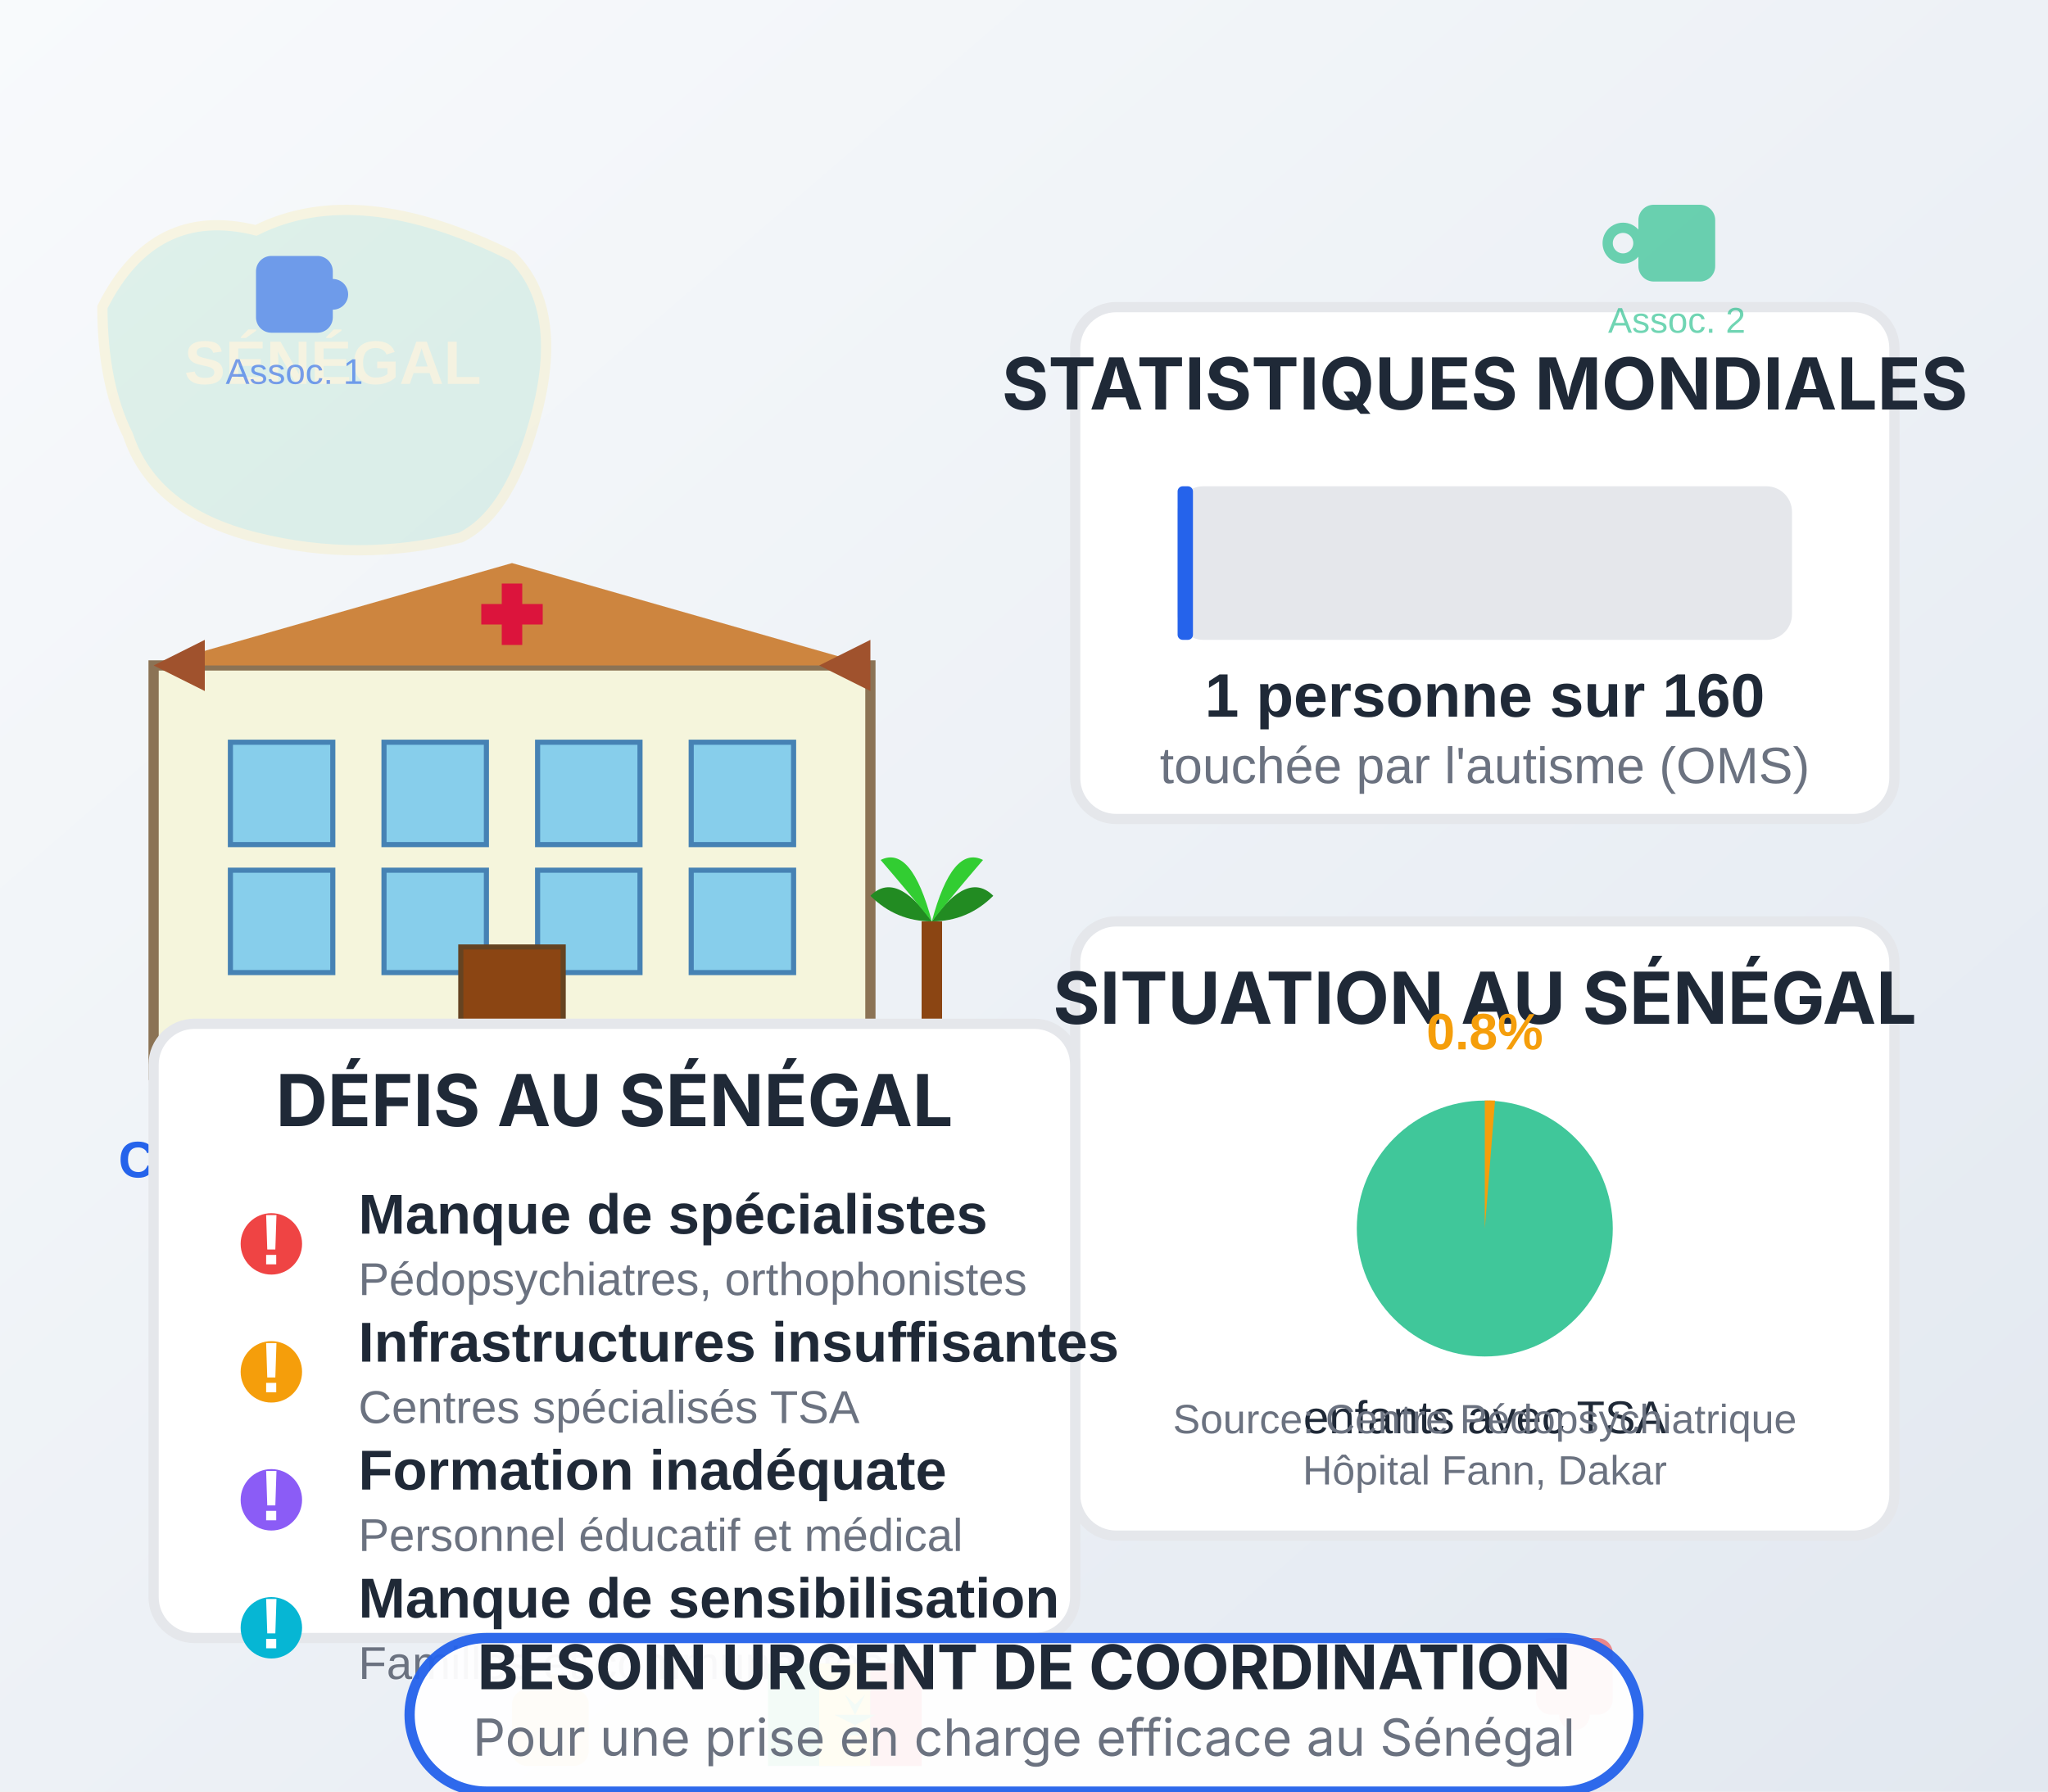
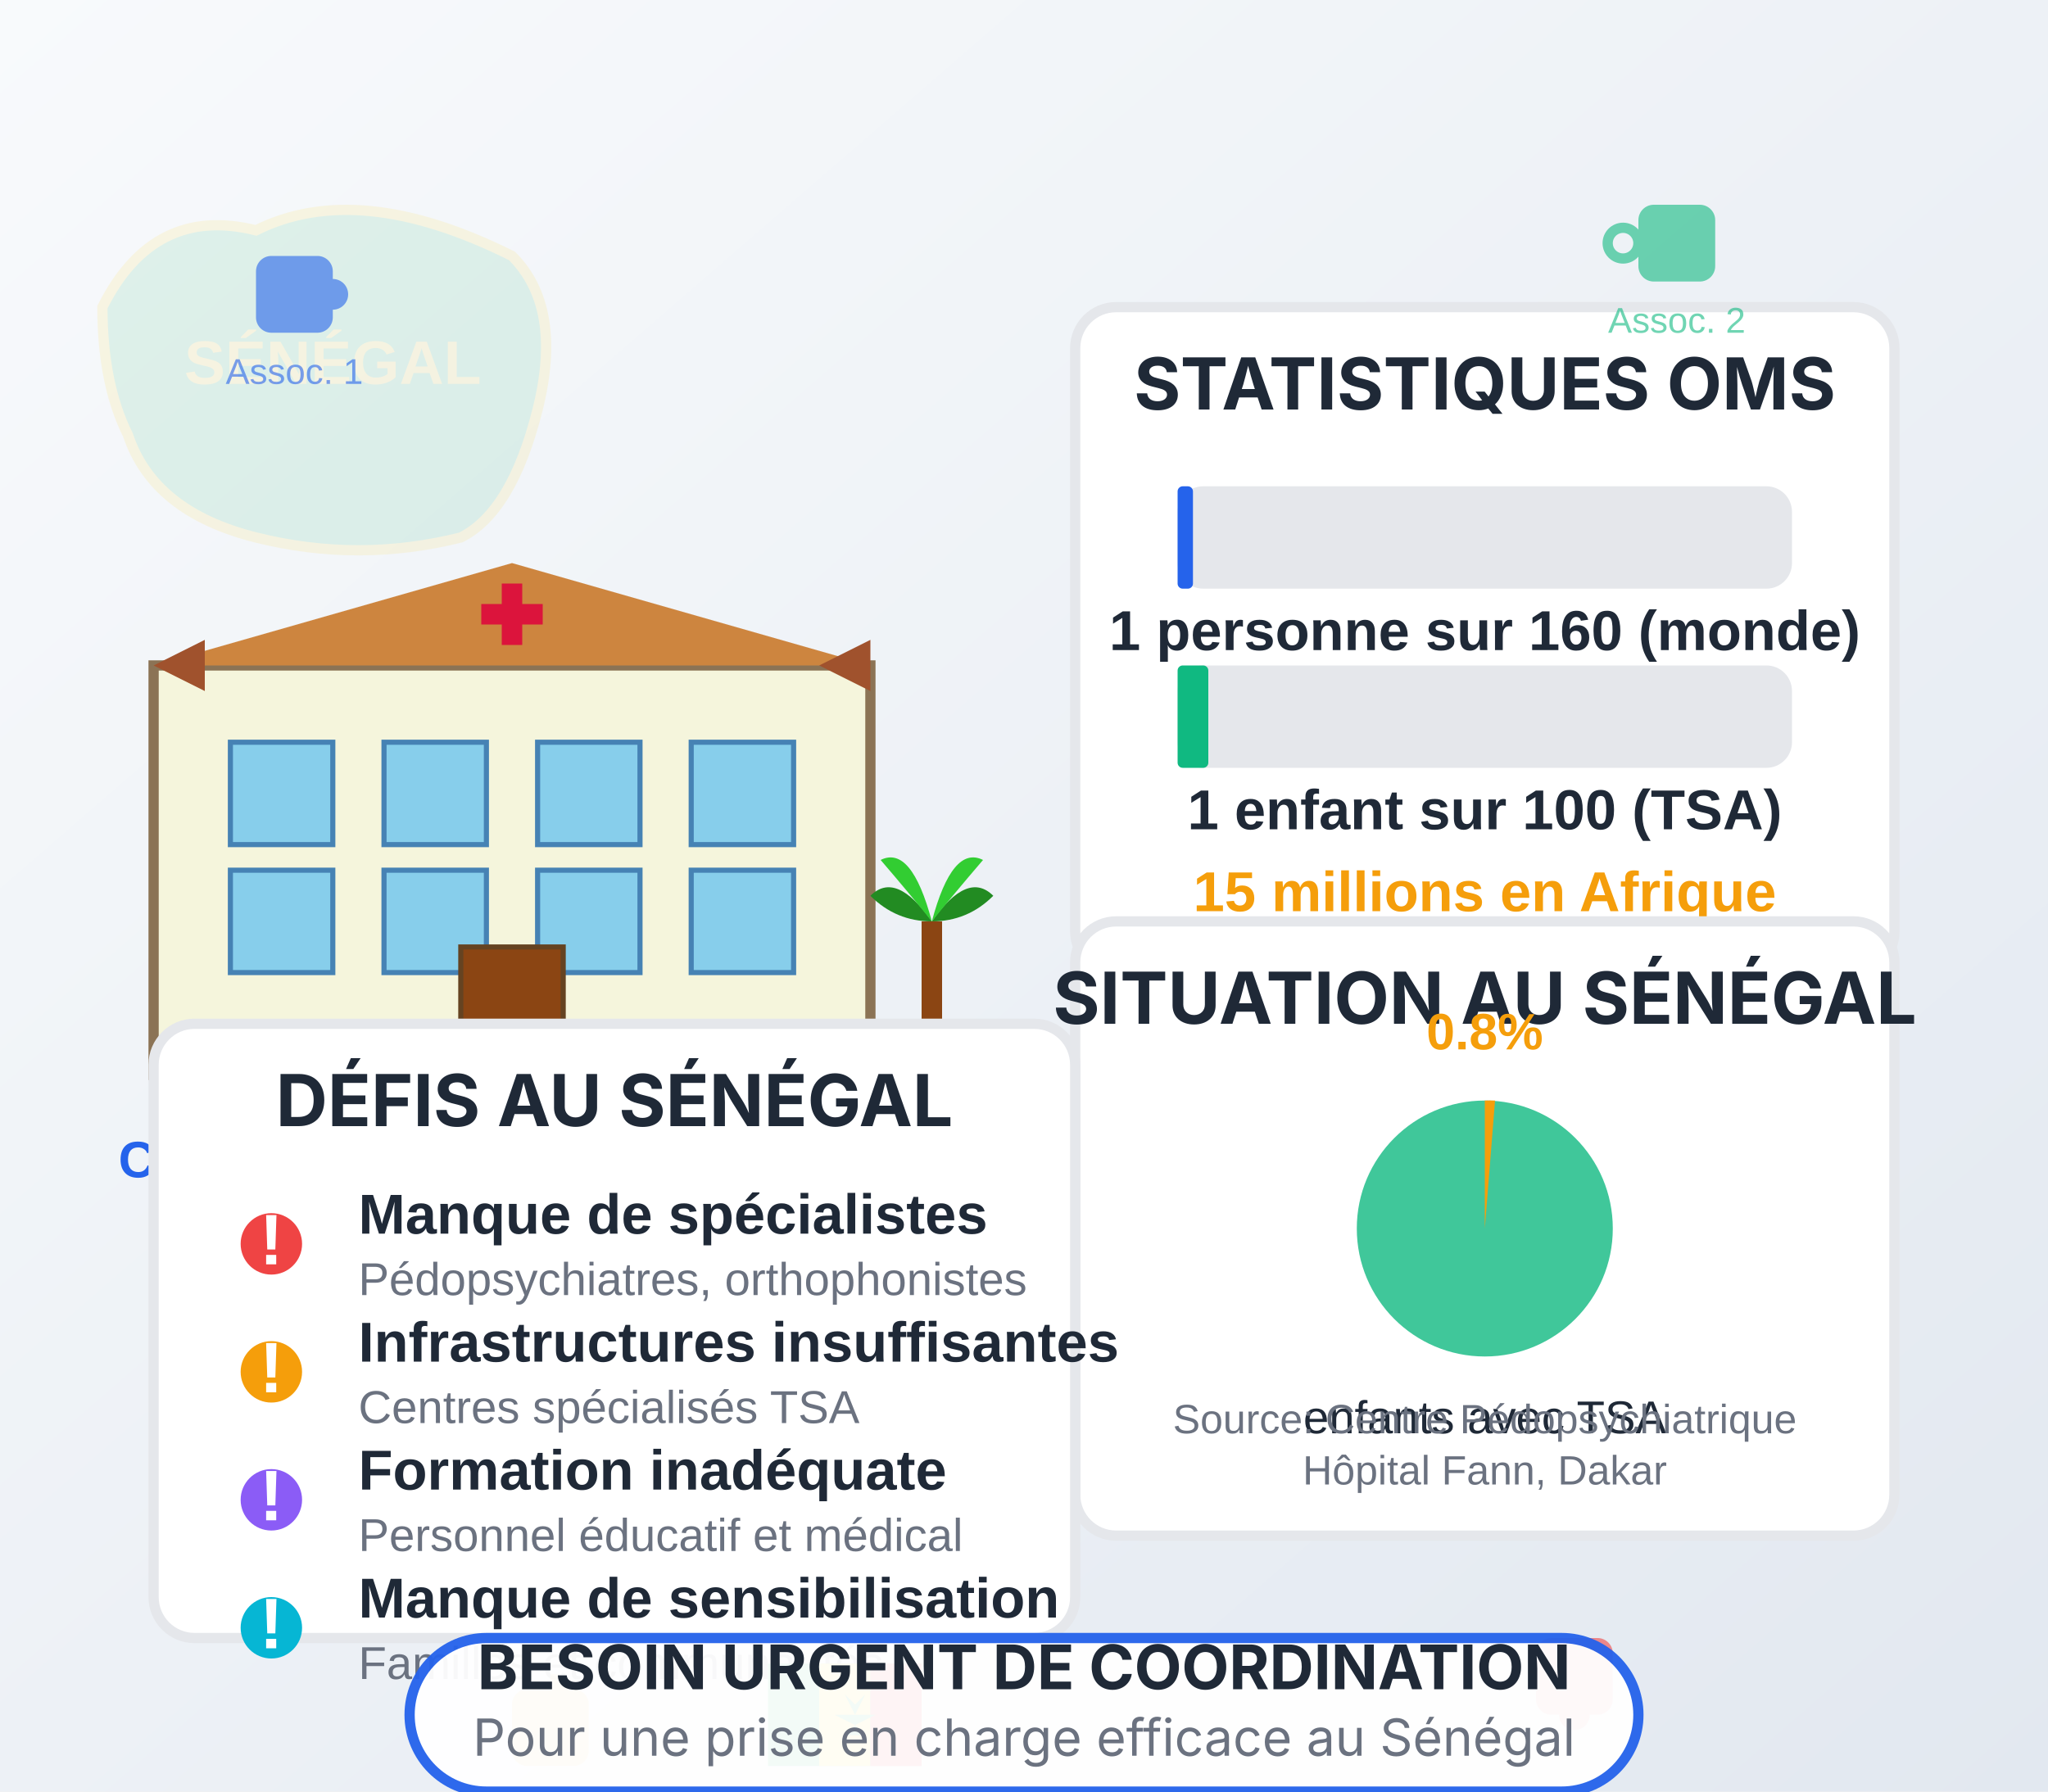
<svg xmlns="http://www.w3.org/2000/svg" width="400" height="350" viewBox="0 0 400 350">
  <defs>
    <linearGradient id="bgGrad" x1="0%" y1="0%" x2="100%" y2="100%">
      <stop offset="0%" style="stop-color:#f8fafc;stop-opacity:1" />
      <stop offset="100%" style="stop-color:#e2e8f0;stop-opacity:1" />
    </linearGradient>
    <filter id="textShadow" x="-20%" y="-20%" width="140%" height="140%">
      <feDropShadow dx="1" dy="1" stdDeviation="1" flood-color="#000" flood-opacity="0.3" />
    </filter>
  </defs>
  <rect width="400" height="350" fill="url(#bgGrad)" />
  <g transform="translate(20, 20)" opacity="0.1">
    <path d="M 0 40 Q 10 20 30 25 Q 50 15 80 30 Q 90 40 85 60 Q 80 80 70 85 Q 50 90 30 85 Q 10 80 5 65 Q 0 55 0 40 Z" fill="#00A651" stroke="#FFCD00" stroke-width="2" />
    <text x="45" y="55" font-family="Arial" font-size="12" font-weight="bold" text-anchor="middle" fill="#FFCD00">
      SÉNÉGAL
    </text>
  </g>
  <g transform="translate(30, 100)">
    <rect x="0" y="30" width="140" height="80" fill="#F5F5DC" stroke="#8B7355" stroke-width="2" />
    <polygon points="0,30 70,10 140,30" fill="#CD853F" />
    <polygon points="0,30 10,25 10,35" fill="#A0522D" />
    <polygon points="130,30 140,25 140,35" fill="#A0522D" />
    <rect x="15" y="45" width="20" height="20" fill="#87CEEB" stroke="#4682B4" stroke-width="1" />
    <rect x="45" y="45" width="20" height="20" fill="#87CEEB" stroke="#4682B4" stroke-width="1" />
    <rect x="75" y="45" width="20" height="20" fill="#87CEEB" stroke="#4682B4" stroke-width="1" />
    <rect x="105" y="45" width="20" height="20" fill="#87CEEB" stroke="#4682B4" stroke-width="1" />
    <rect x="15" y="70" width="20" height="20" fill="#87CEEB" stroke="#4682B4" stroke-width="1" />
    <rect x="45" y="70" width="20" height="20" fill="#87CEEB" stroke="#4682B4" stroke-width="1" />
    <rect x="75" y="70" width="20" height="20" fill="#87CEEB" stroke="#4682B4" stroke-width="1" />
    <rect x="105" y="70" width="20" height="20" fill="#87CEEB" stroke="#4682B4" stroke-width="1" />
    <rect x="60" y="85" width="20" height="25" fill="#8B4513" stroke="#654321" stroke-width="1" />
    <g transform="translate(70, 20)">
      <rect x="-6" y="-2" width="12" height="4" fill="#DC143C" />
      <rect x="-2" y="-6" width="4" height="12" fill="#DC143C" />
    </g>
    <g transform="translate(150, 60)">
      <rect x="0" y="20" width="4" height="40" fill="#8B4513" />
      <path d="M 2 20 Q -5 10 -10 15 Q -5 20 2 20" fill="#228B22" />
      <path d="M 2 20 Q 9 10 14 15 Q 9 20 2 20" fill="#228B22" />
      <path d="M 2 20 Q -2 5 -8 8 Q -2 15 2 20" fill="#32CD32" />
      <path d="M 2 20 Q 6 5 12 8 Q 6 15 2 20" fill="#32CD32" />
    </g>
    <rect x="20" y="120" width="100" height="25" fill="white" stroke="#2563EB" stroke-width="2" rx="3" />
    <text x="70" y="130" font-family="Arial" font-size="10" font-weight="bold" text-anchor="middle" fill="#2563EB">
      CENTRE PÉDOPSYCHIATRIQUE
    </text>
    <text x="70" y="140" font-family="Arial" font-size="8" text-anchor="middle" fill="#2563EB">
      HÔPITAL FANN - DAKAR
    </text>
  </g>
  <g transform="translate(220, 70)">
-     <rect x="-10" y="-10" width="160" height="100" fill="white" stroke="#E5E7EB" stroke-width="2" rx="8" />
+     <rect x="-10" y="-10" width="160" height="130" fill="white" stroke="#E5E7EB" stroke-width="2" rx="8" />
    <text x="70" y="10" font-family="Inter, sans-serif" font-size="14" font-weight="bold" text-anchor="middle" fill="#1F2937">
-       STATISTIQUES MONDIALES
+       STATISTIQUES OMS
    </text>
    <g transform="translate(10, 25)">
-       <rect x="0" y="0" width="120" height="30" fill="#E5E7EB" rx="5" />
-       <rect x="0" y="0" width="3" height="30" fill="#2563EB" rx="1" />
-       <text x="60" y="45" font-family="Arial" font-size="12" font-weight="bold" text-anchor="middle" fill="#1F2937">
-         1 personne sur 160
-       </text>
-       <text x="60" y="58" font-family="Arial" font-size="10" text-anchor="middle" fill="#6B7280">
-         touchée par l'autisme (OMS)
+       <rect x="0" y="0" width="120" height="20" fill="#E5E7EB" rx="5" />
+       <rect x="0" y="0" width="3" height="20" fill="#2563EB" rx="1" />
+       <text x="60" y="32" font-family="Arial" font-size="11" font-weight="bold" text-anchor="middle" fill="#1F2937">
+         1 personne sur 160 (monde)
      </text>
    </g>
+     <g transform="translate(10, 60)">
+       <rect x="0" y="0" width="120" height="20" fill="#E5E7EB" rx="5" />
+       <rect x="0" y="0" width="6" height="20" fill="#10B981" rx="1" />
+       <text x="60" y="32" font-family="Arial" font-size="11" font-weight="bold" text-anchor="middle" fill="#1F2937">
+         1 enfant sur 100 (TSA)
+       </text>
+     </g>
+     <text x="70" y="108" font-family="Arial" font-size="11" font-weight="bold" text-anchor="middle" fill="#F59E0B">
+       15 millions en Afrique
+     </text>
  </g>
  <g transform="translate(220, 190)">
    <rect x="-10" y="-10" width="160" height="120" fill="white" stroke="#E5E7EB" stroke-width="2" rx="8" />
    <text x="70" y="10" font-family="Inter, sans-serif" font-size="14" font-weight="bold" text-anchor="middle" fill="#1F2937">
      SITUATION AU SÉNÉGAL
    </text>
    <g transform="translate(70, 50)">
      <circle cx="0" cy="0" r="25" fill="#10B981" opacity="0.8" />
      <path d="M 0 0 L 0 -25 A 25 25 0 0 1 2 -25 Z" fill="#F59E0B" />
      <text x="0" y="-35" font-family="Arial" font-size="10" font-weight="bold" text-anchor="middle" fill="#F59E0B">
        0.8%
      </text>
      <text x="0" y="40" font-family="Arial" font-size="9" text-anchor="middle" fill="#1F2937">
        enfants avec TSA
      </text>
    </g>
    <text x="70" y="90" font-family="Arial" font-size="8" text-anchor="middle" fill="#6B7280">
      Source: Centre Pédopsychiatrique
    </text>
    <text x="70" y="100" font-family="Arial" font-size="8" text-anchor="middle" fill="#6B7280">
      Hôpital Fann, Dakar
    </text>
  </g>
  <g transform="translate(30, 200)">
    <rect x="0" y="0" width="180" height="120" fill="white" stroke="#E5E7EB" stroke-width="2" rx="8" />
    <text x="90" y="20" font-family="Inter, sans-serif" font-size="14" font-weight="bold" text-anchor="middle" fill="#1F2937">
      DÉFIS AU SÉNÉGAL
    </text>
    <g transform="translate(15, 35)">
      <circle cx="8" cy="8" r="6" fill="#EF4444" />
      <text x="8" y="12" font-family="Arial" font-size="14" font-weight="bold" text-anchor="middle" fill="white">!</text>
      <text x="25" y="6" font-family="Arial" font-size="11" font-weight="bold" fill="#1F2937">Manque de spécialistes</text>
      <text x="25" y="18" font-family="Arial" font-size="9" fill="#6B7280">Pédopsychiatres, orthophonistes</text>
      <g transform="translate(0, 25)">
        <circle cx="8" cy="8" r="6" fill="#F59E0B" />
        <text x="8" y="12" font-family="Arial" font-size="14" font-weight="bold" text-anchor="middle" fill="white">!</text>
        <text x="25" y="6" font-family="Arial" font-size="11" font-weight="bold" fill="#1F2937">Infrastructures insuffisantes</text>
        <text x="25" y="18" font-family="Arial" font-size="9" fill="#6B7280">Centres spécialisés TSA</text>
      </g>
      <g transform="translate(0, 50)">
        <circle cx="8" cy="8" r="6" fill="#8B5CF6" />
        <text x="8" y="12" font-family="Arial" font-size="14" font-weight="bold" text-anchor="middle" fill="white">!</text>
        <text x="25" y="6" font-family="Arial" font-size="11" font-weight="bold" fill="#1F2937">Formation inadéquate</text>
        <text x="25" y="18" font-family="Arial" font-size="9" fill="#6B7280">Personnel éducatif et médical</text>
      </g>
      <g transform="translate(0, 75)">
        <circle cx="8" cy="8" r="6" fill="#06B6D4" />
        <text x="8" y="12" font-family="Arial" font-size="14" font-weight="bold" text-anchor="middle" fill="white">!</text>
        <text x="25" y="6" font-family="Arial" font-size="11" font-weight="bold" fill="#1F2937">Manque de sensibilisation</text>
        <text x="25" y="18" font-family="Arial" font-size="9" fill="#6B7280">Familles et communautés</text>
      </g>
    </g>
  </g>
  <g opacity="0.6">
    <g transform="translate(50, 50)">
      <rect x="0" y="0" width="15" height="15" fill="#2563EB" rx="3" />
      <circle cx="15" cy="7.5" r="3" fill="#2563EB" />
      <text x="7.5" y="25" font-family="Arial" font-size="7" text-anchor="middle" fill="#2563EB">Assoc. 1</text>
    </g>
    <g transform="translate(320, 40)">
      <rect x="0" y="0" width="15" height="15" fill="#10B981" rx="3" />
      <circle cx="-3" cy="7.5" r="3" fill="none" stroke="#10B981" stroke-width="2" />
      <text x="7.5" y="25" font-family="Arial" font-size="7" text-anchor="middle" fill="#10B981">Assoc. 2</text>
    </g>
    <g transform="translate(100, 330)">
      <rect x="0" y="0" width="15" height="15" fill="#F59E0B" rx="3" />
      <path d="M 7.5 -3 Q 12.5 -3 12.5 2.5 Q 12.5 8 7.5 8" fill="#F59E0B" />
      <text x="7.5" y="25" font-family="Arial" font-size="7" text-anchor="middle" fill="#F59E0B">Assoc. 3</text>
    </g>
    <g transform="translate(300, 320)">
      <rect x="0" y="0" width="15" height="15" fill="#EF4444" rx="3" />
      <circle cx="7.5" cy="15" r="3" fill="#EF4444" />
      <text x="7.5" y="35" font-family="Arial" font-size="7" text-anchor="middle" fill="#EF4444">Assoc. 4</text>
    </g>
  </g>
  <g transform="translate(200, 335)">
    <g transform="translate(-50, -10)">
      <rect x="0" y="0" width="30" height="20" fill="#00A651" />
      <rect x="10" y="0" width="10" height="20" fill="#FFCD00" />
      <rect x="20" y="0" width="10" height="20" fill="#E31E24" />
      <polygon points="15,6 17,8 19,6 17,10 21,10 17,12 19,14 15,14 17,12 13,10 17,10" fill="#00A651" />
    </g>
    <rect x="-120" y="-15" width="240" height="30" fill="white" opacity="0.95" rx="15" stroke="#2563EB" stroke-width="2" />
    <text x="0" y="-5" font-family="Inter, sans-serif" font-size="12" font-weight="bold" text-anchor="middle" fill="#1F2937">
      BESOIN URGENT DE COORDINATION
    </text>
    <text x="0" y="8" font-family="Inter, sans-serif" font-size="10" text-anchor="middle" fill="#6B7280">
      Pour une prise en charge efficace au Sénégal
    </text>
  </g>
</svg>
